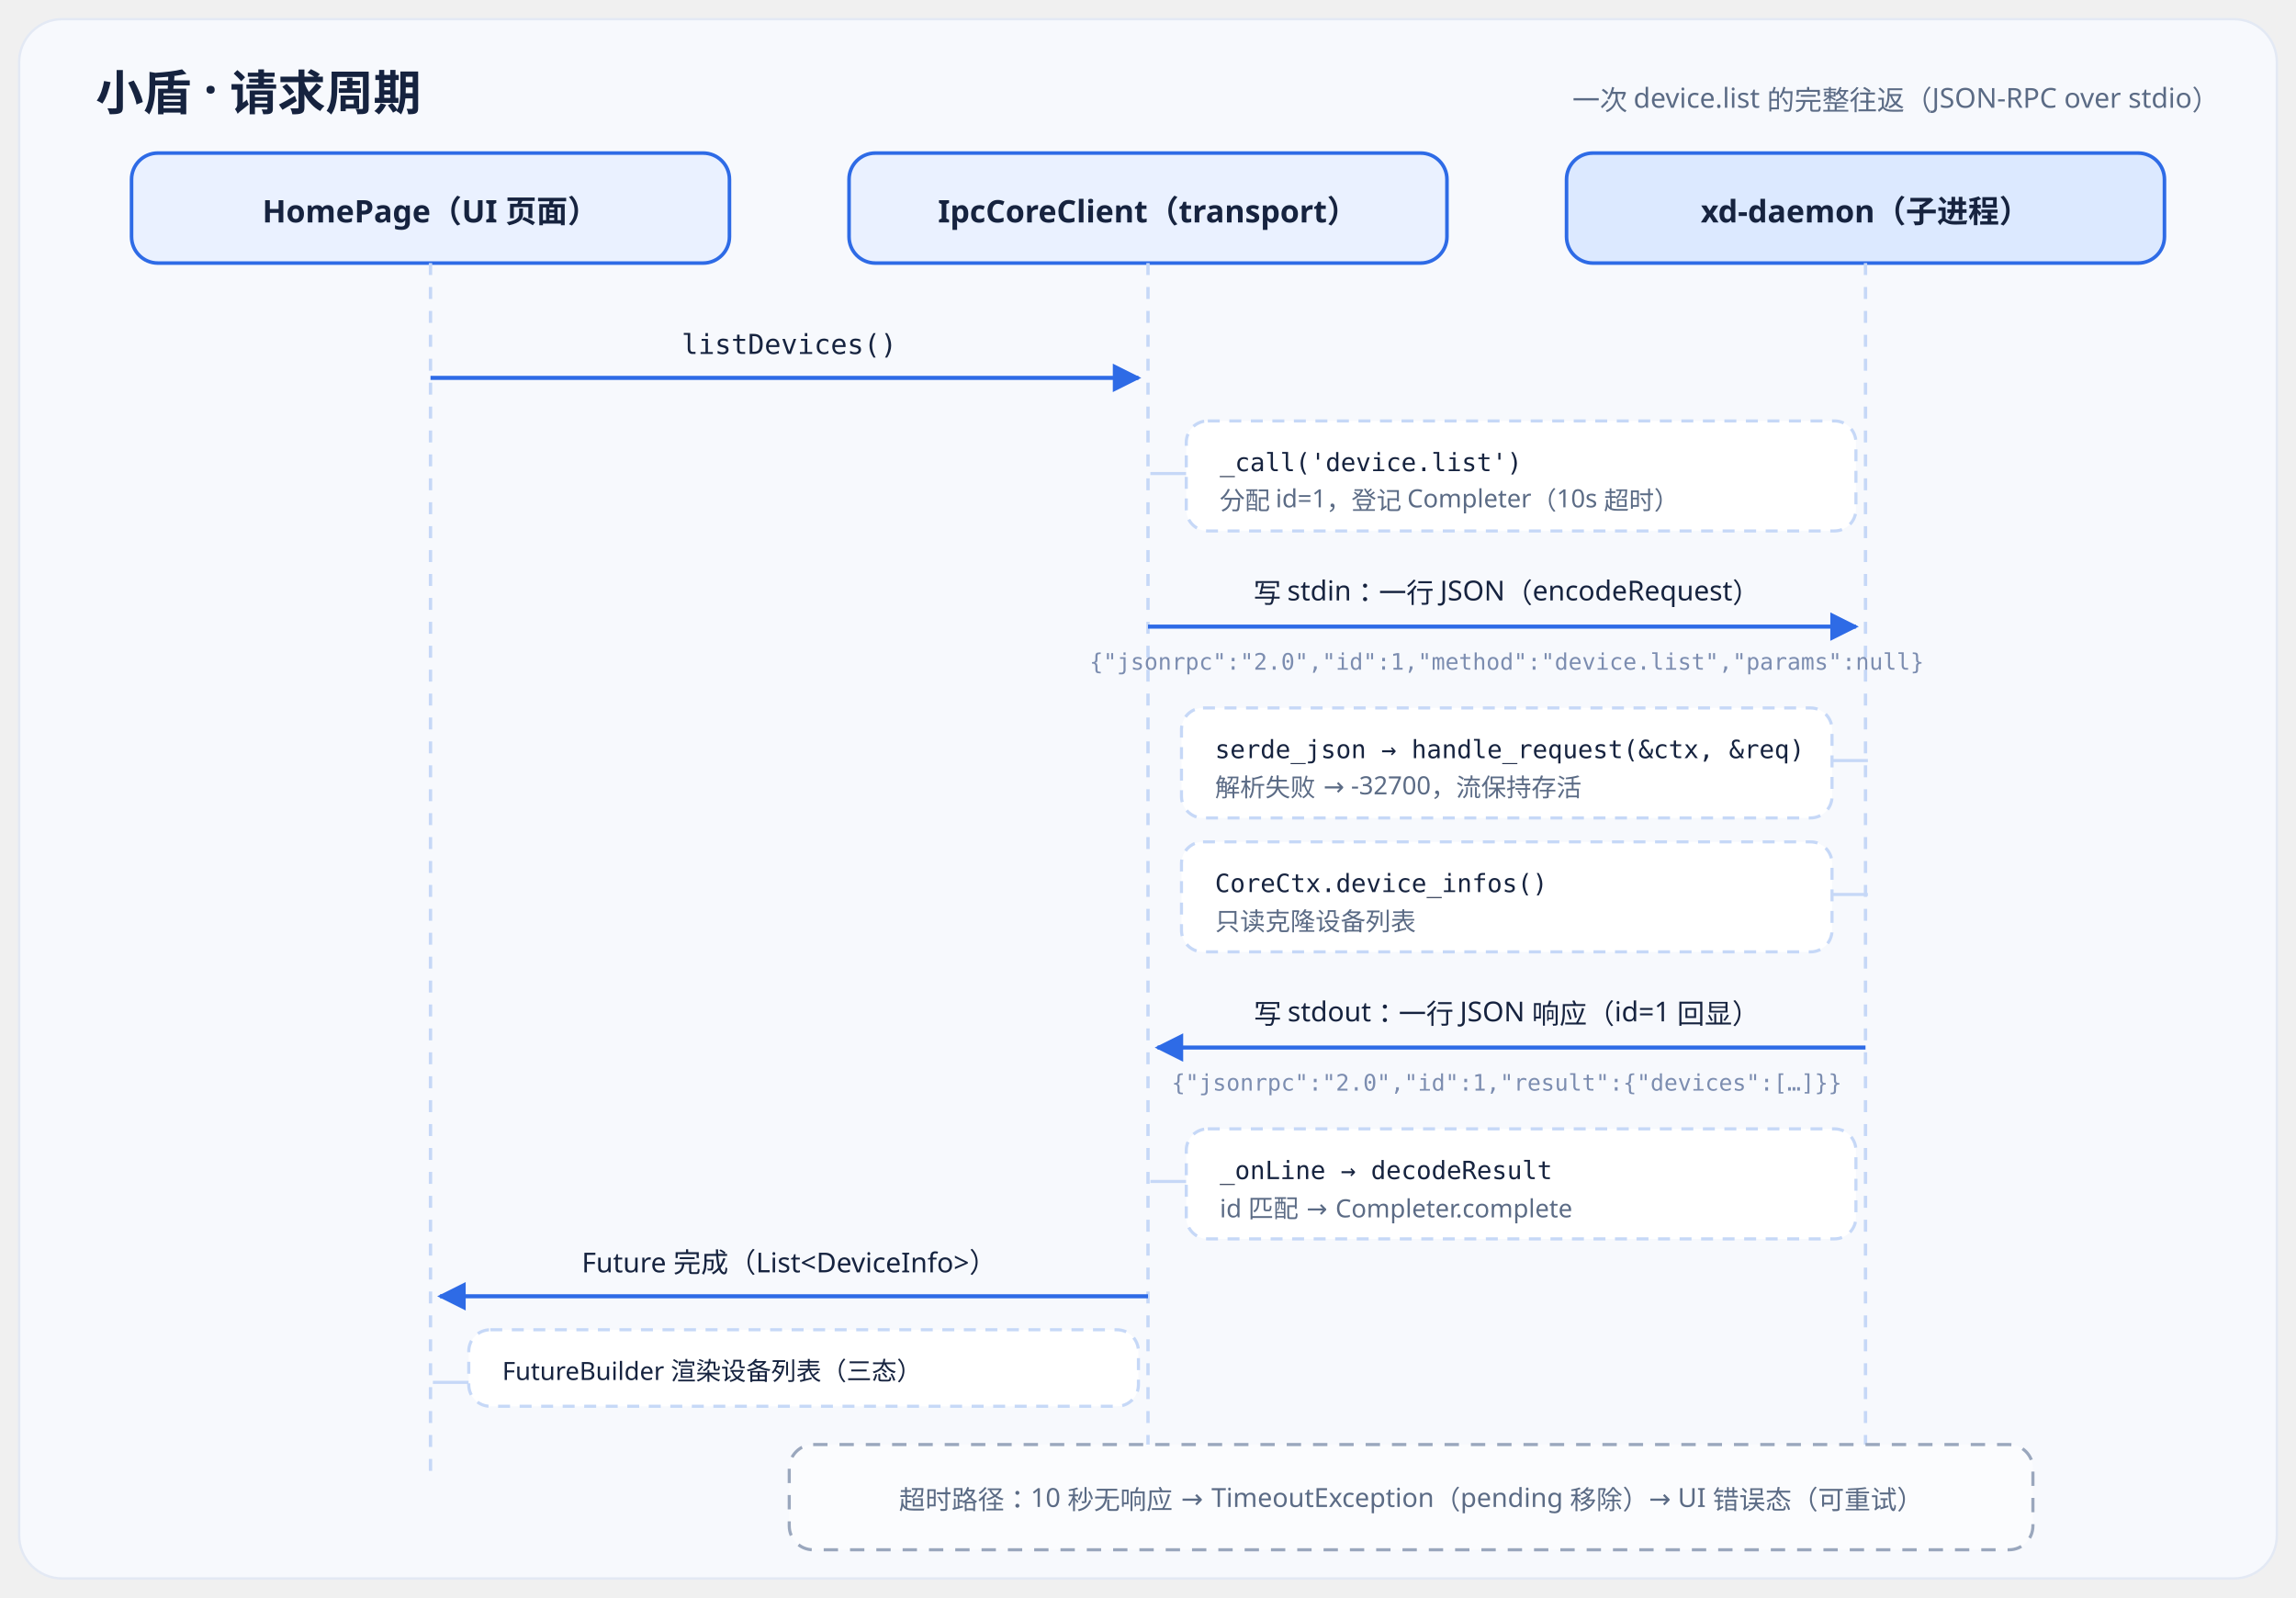
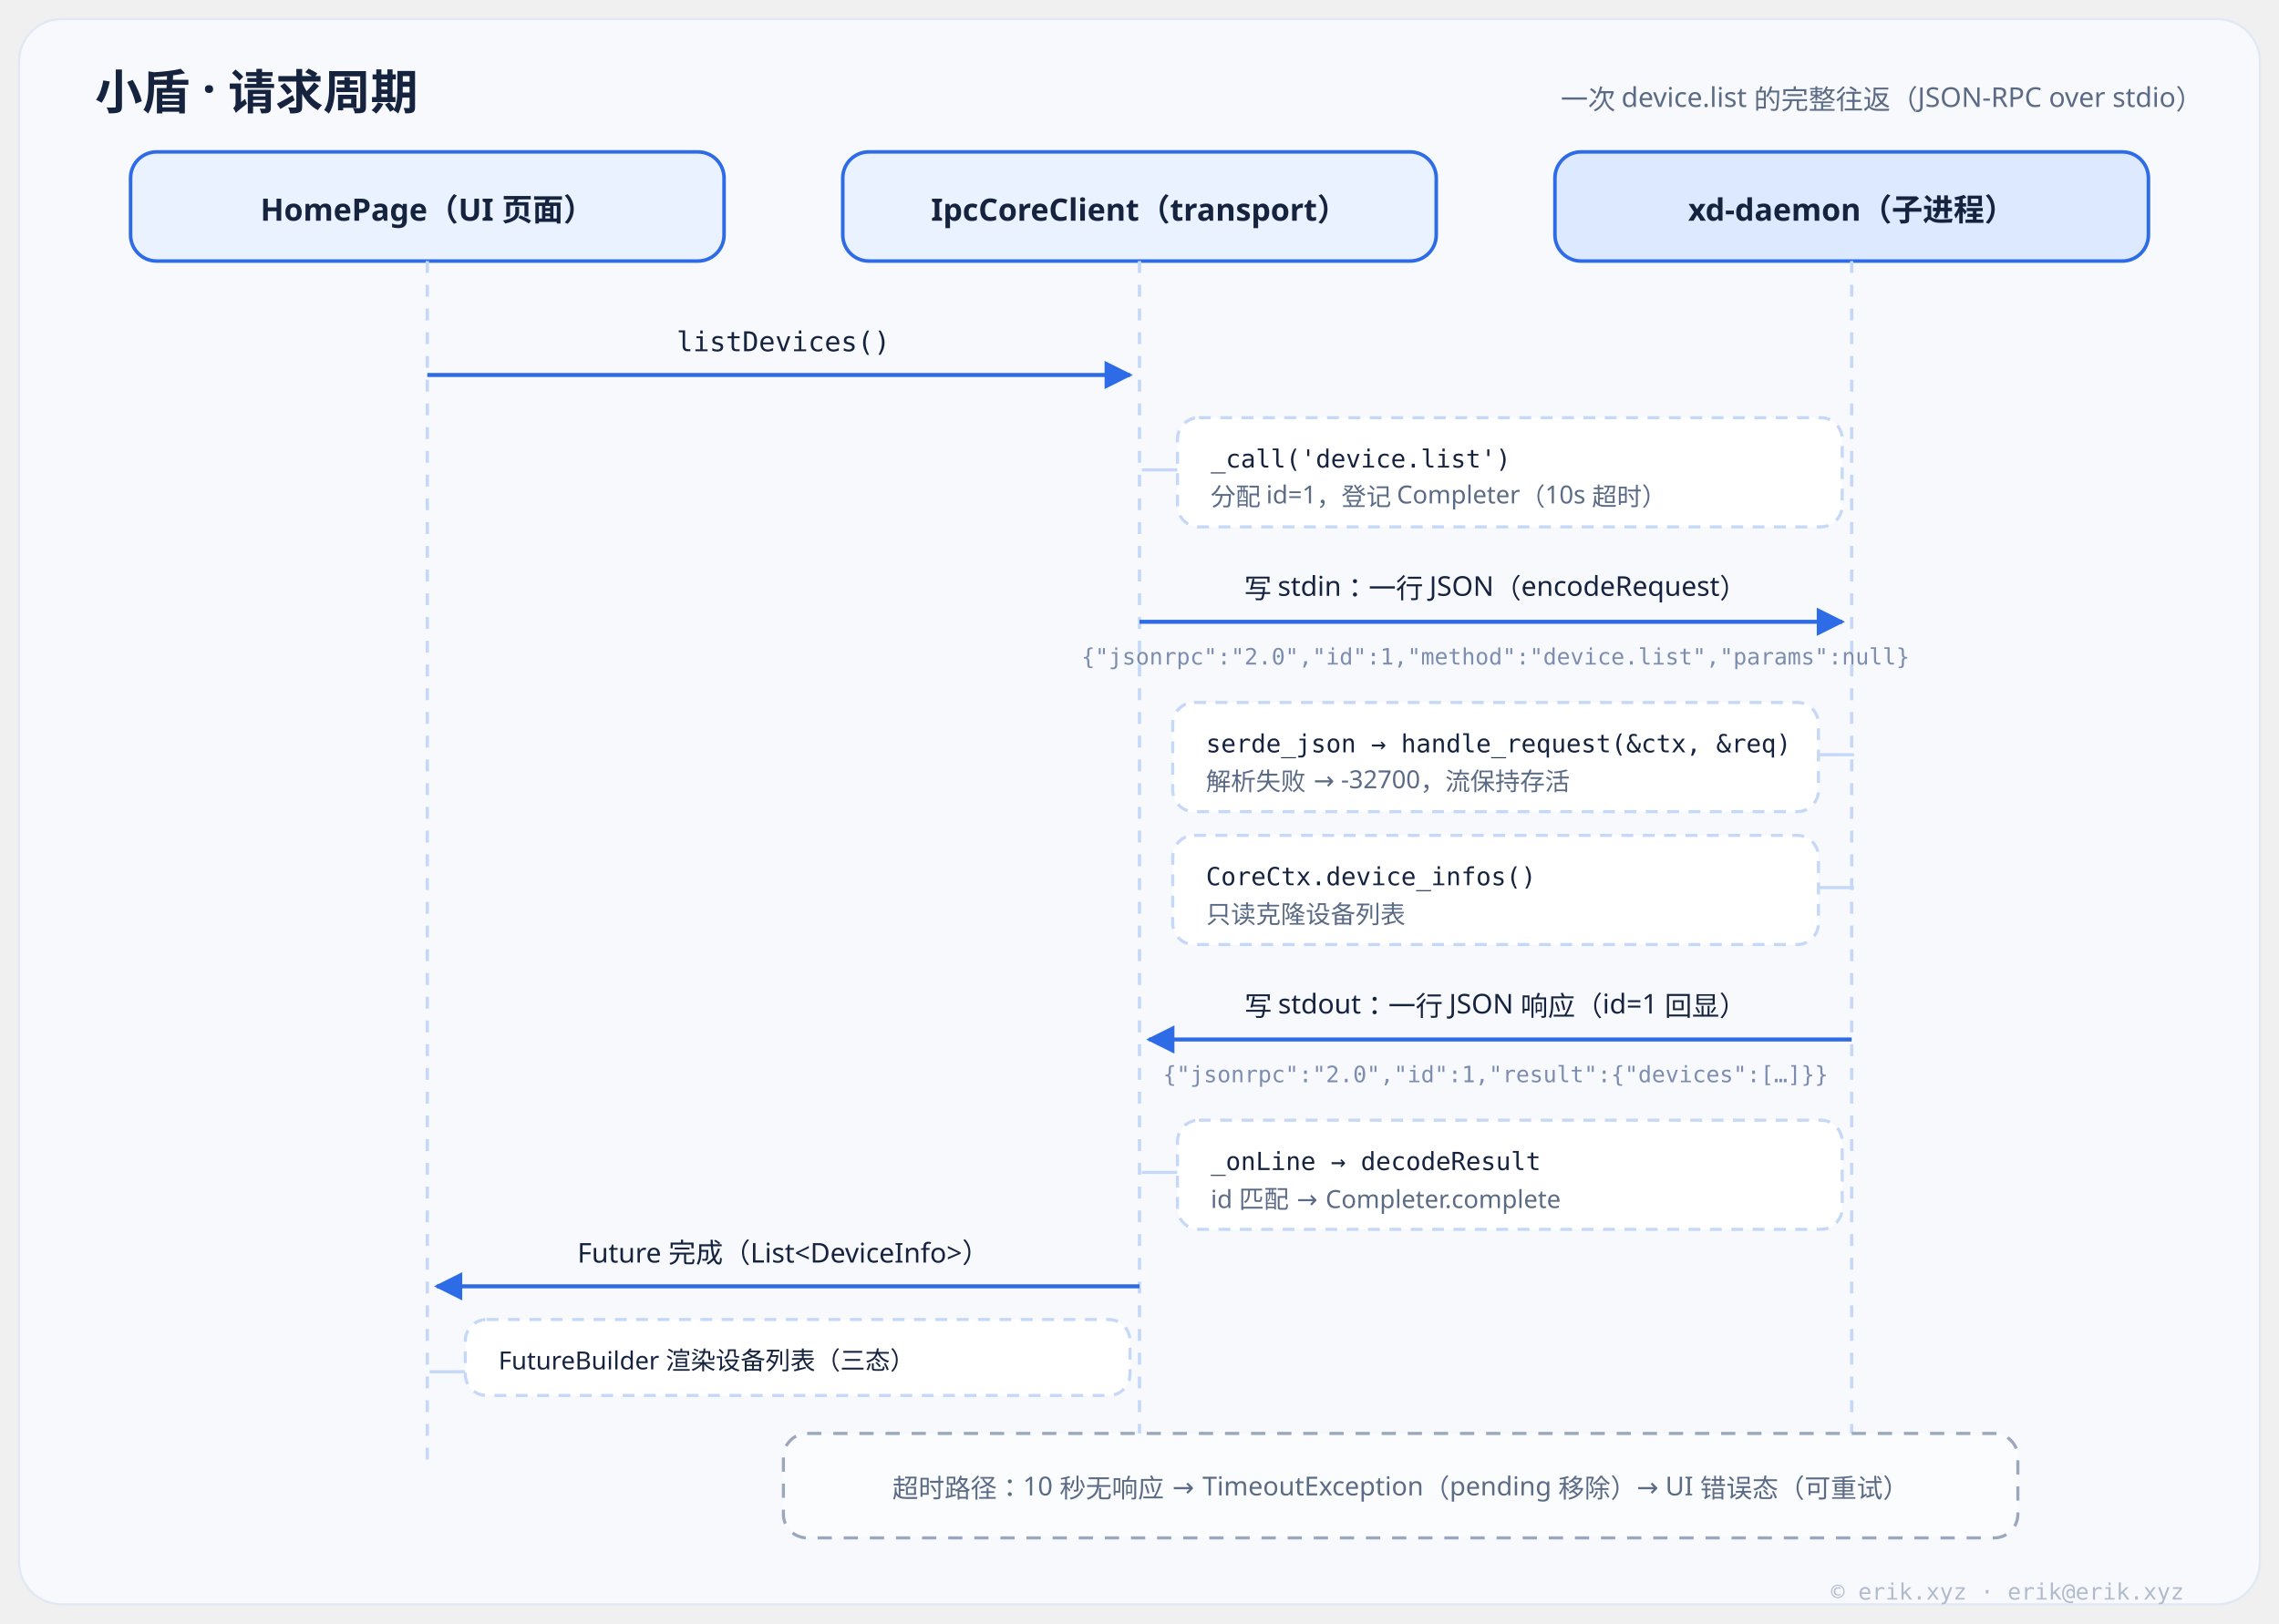
- <svg xmlns="http://www.w3.org/2000/svg" viewBox="0 0 960 668" width="960" height="668" role="img" aria-label="小盾请求周期：一次 device.list 请求从 UI 页面经 IpcCoreClient 写 stdin、daemon 处理并写回 stdout、直到 UI 渲染列表的完整时序">
+ <svg xmlns="http://www.w3.org/2000/svg" viewBox="0 0 960 684" width="960" height="684" role="img" aria-label="小盾请求周期：一次 device.list 请求从 UI 页面经 IpcCoreClient 写 stdin、daemon 处理并写回 stdout、直到 UI 渲染列表的完整时序">
  <defs>
    <marker id="ra" viewBox="0 0 10 10" refX="9" refY="5" markerWidth="7" markerHeight="7" orient="auto-start-reverse">
      <path d="M 0 0 L 10 5 L 0 10 Z" fill="#2E6BE6" />
    </marker>
  </defs>
-   <rect x="8" y="8" width="944" height="652" rx="18" fill="#F7F9FD" stroke="#E3E9F4" />
+   <rect x="8" y="8" width="944" height="668" rx="18" fill="#F7F9FD" stroke="#E3E9F4" />
  <text x="40" y="46" font-size="20" font-weight="700" fill="#16233F" font-family="system-ui, 'PingFang SC', 'Microsoft YaHei', sans-serif">小盾 · 请求周期</text>
  <text x="928" y="46" font-size="11.5" text-anchor="end" fill="#5B6B85" font-family="system-ui, 'PingFang SC', sans-serif">一次 device.list 的完整往返（JSON-RPC over stdio）</text>
  <rect x="55" y="64" width="250" height="46" rx="11" fill="#EAF1FF" stroke="#2E6BE6" stroke-width="1.5" />
  <text x="180" y="93" font-size="13" font-weight="700" text-anchor="middle" fill="#16233F" font-family="system-ui, 'PingFang SC', sans-serif">HomePage（UI 页面）</text>
  <rect x="355" y="64" width="250" height="46" rx="11" fill="#EAF1FF" stroke="#2E6BE6" stroke-width="1.5" />
  <text x="480" y="93" font-size="13" font-weight="700" text-anchor="middle" fill="#16233F" font-family="system-ui, 'PingFang SC', sans-serif">IpcCoreClient（transport）</text>
  <rect x="655" y="64" width="250" height="46" rx="11" fill="#DCE9FF" stroke="#2E6BE6" stroke-width="1.5" />
  <text x="780" y="93" font-size="13" font-weight="700" text-anchor="middle" fill="#16233F" font-family="system-ui, 'PingFang SC', sans-serif">xd-daemon（子进程）</text>
  <line x1="180" y1="110" x2="180" y2="616" stroke="#C6D8F7" stroke-width="1.4" stroke-dasharray="5 5" />
  <line x1="480" y1="110" x2="480" y2="616" stroke="#C6D8F7" stroke-width="1.4" stroke-dasharray="5 5" />
  <line x1="780" y1="110" x2="780" y2="616" stroke="#C6D8F7" stroke-width="1.4" stroke-dasharray="5 5" />
  <text x="330" y="148" font-size="11.5" text-anchor="middle" fill="#16233F" font-family="ui-monospace, monospace">listDevices()</text>
  <line x1="180" y1="158" x2="476" y2="158" stroke="#2E6BE6" stroke-width="1.7" marker-end="url(#ra)" />
  <line x1="496" y1="198" x2="481" y2="198" stroke="#C6D8F7" stroke-width="1.3" />
  <rect x="496" y="176" width="280" height="46" rx="9" fill="#FFFFFF" stroke="#C6D8F7" stroke-width="1.3" stroke-dasharray="5 4" />
  <text x="510" y="197" font-size="10.5" fill="#16233F" font-family="ui-monospace, monospace">_call('device.list')</text>
  <text x="510" y="213" font-size="10.5" fill="#5B6B85" font-family="system-ui, 'PingFang SC', sans-serif">分配 id=1，登记 Completer（10s 超时）</text>
  <text x="630" y="252" font-size="11.5" text-anchor="middle" fill="#16233F" font-family="system-ui, 'PingFang SC', sans-serif">写 stdin：一行 JSON（encodeRequest）</text>
  <line x1="480" y1="262" x2="776" y2="262" stroke="#2E6BE6" stroke-width="1.7" marker-end="url(#ra)" />
  <text x="630" y="280" font-size="9.5" text-anchor="middle" fill="#7C8DB0" font-family="ui-monospace, monospace">{"jsonrpc":"2.0","id":1,"method":"device.list","params":null}</text>
  <line x1="766" y1="318" x2="781" y2="318" stroke="#C6D8F7" stroke-width="1.3" />
  <rect x="494" y="296" width="272" height="46" rx="9" fill="#FFFFFF" stroke="#C6D8F7" stroke-width="1.3" stroke-dasharray="5 4" />
  <text x="508" y="317" font-size="10.5" fill="#16233F" font-family="ui-monospace, monospace">serde_json → handle_request(&amp;ctx, &amp;req)</text>
  <text x="508" y="333" font-size="10.5" fill="#5B6B85" font-family="system-ui, 'PingFang SC', sans-serif">解析失败 → -32700，流保持存活</text>
  <line x1="766" y1="374" x2="781" y2="374" stroke="#C6D8F7" stroke-width="1.3" />
  <rect x="494" y="352" width="272" height="46" rx="9" fill="#FFFFFF" stroke="#C6D8F7" stroke-width="1.3" stroke-dasharray="5 4" />
  <text x="508" y="373" font-size="10.5" fill="#16233F" font-family="ui-monospace, monospace">CoreCtx.device_infos()</text>
  <text x="508" y="389" font-size="10.5" fill="#5B6B85" font-family="system-ui, 'PingFang SC', sans-serif">只读克隆设备列表</text>
  <text x="630" y="428" font-size="11.5" text-anchor="middle" fill="#16233F" font-family="system-ui, 'PingFang SC', sans-serif">写 stdout：一行 JSON 响应（id=1 回显）</text>
  <line x1="780" y1="438" x2="484" y2="438" stroke="#2E6BE6" stroke-width="1.7" marker-end="url(#ra)" />
  <text x="630" y="456" font-size="9.5" text-anchor="middle" fill="#7C8DB0" font-family="ui-monospace, monospace">{"jsonrpc":"2.0","id":1,"result":{"devices":[…]}}</text>
  <line x1="496" y1="494" x2="481" y2="494" stroke="#C6D8F7" stroke-width="1.3" />
  <rect x="496" y="472" width="280" height="46" rx="9" fill="#FFFFFF" stroke="#C6D8F7" stroke-width="1.3" stroke-dasharray="5 4" />
  <text x="510" y="493" font-size="10.5" fill="#16233F" font-family="ui-monospace, monospace">_onLine → decodeResult</text>
  <text x="510" y="509" font-size="10.5" fill="#5B6B85" font-family="system-ui, 'PingFang SC', sans-serif">id 匹配 → Completer.complete</text>
  <text x="330" y="532" font-size="11.5" text-anchor="middle" fill="#16233F" font-family="system-ui, 'PingFang SC', sans-serif">Future 完成（List&lt;DeviceInfo&gt;）</text>
  <line x1="480" y1="542" x2="184" y2="542" stroke="#2E6BE6" stroke-width="1.7" marker-end="url(#ra)" />
  <line x1="196" y1="578" x2="181" y2="578" stroke="#C6D8F7" stroke-width="1.3" />
  <rect x="196" y="556" width="280" height="32" rx="9" fill="#FFFFFF" stroke="#C6D8F7" stroke-width="1.3" stroke-dasharray="5 4" />
  <text x="210" y="577" font-size="10.5" fill="#16233F" font-family="system-ui, 'PingFang SC', sans-serif">FutureBuilder 渲染设备列表（三态）</text>
  <rect x="330" y="604" width="520" height="44" rx="10" fill="#FBFCFE" stroke="#9AA7BD" stroke-width="1.3" stroke-dasharray="6 5" />
  <text x="590" y="631" font-size="11" text-anchor="middle" fill="#5B6B85" font-family="system-ui, 'PingFang SC', sans-serif">超时路径：10 秒无响应 → TimeoutException（pending 移除）→ UI 错误态（可重试）</text>
+   <text x="920" y="674" font-size="9.5" text-anchor="end" fill="#9AA7BD" opacity="0.75" font-family="ui-monospace, monospace">© erik.xyz · erik@erik.xyz</text>
</svg>
